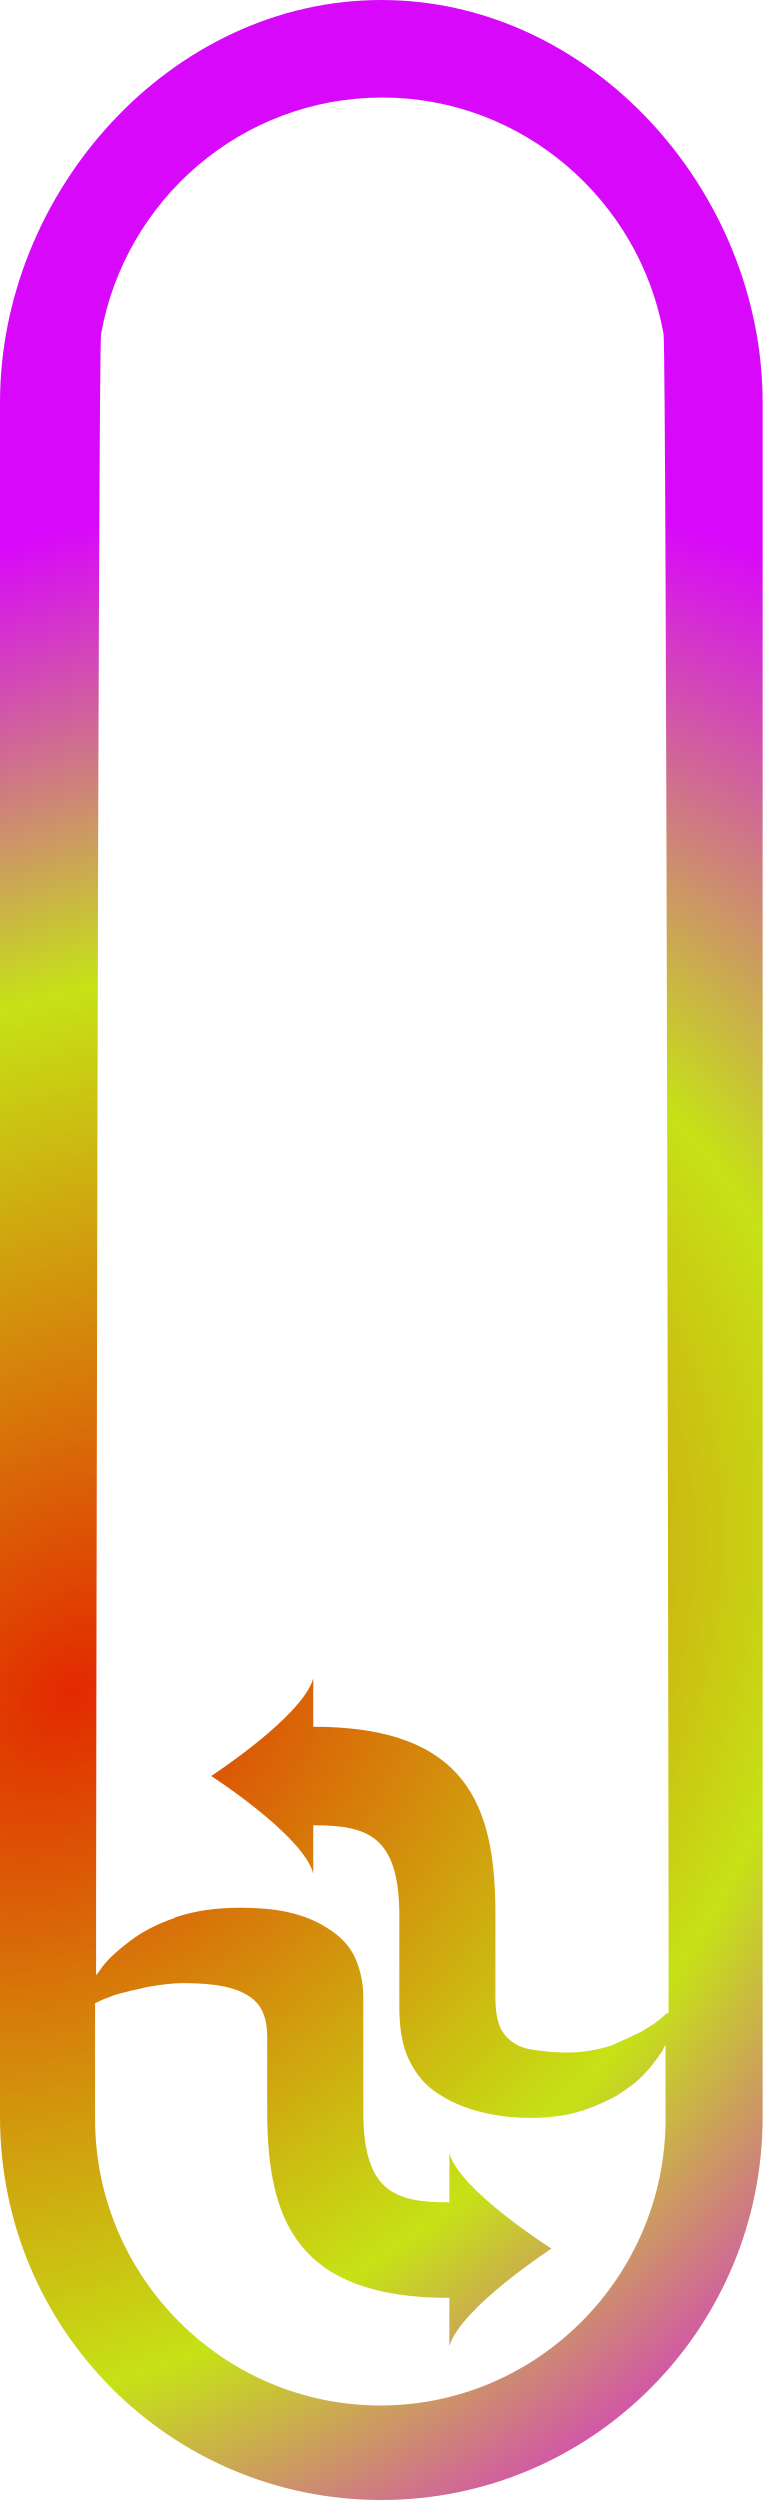
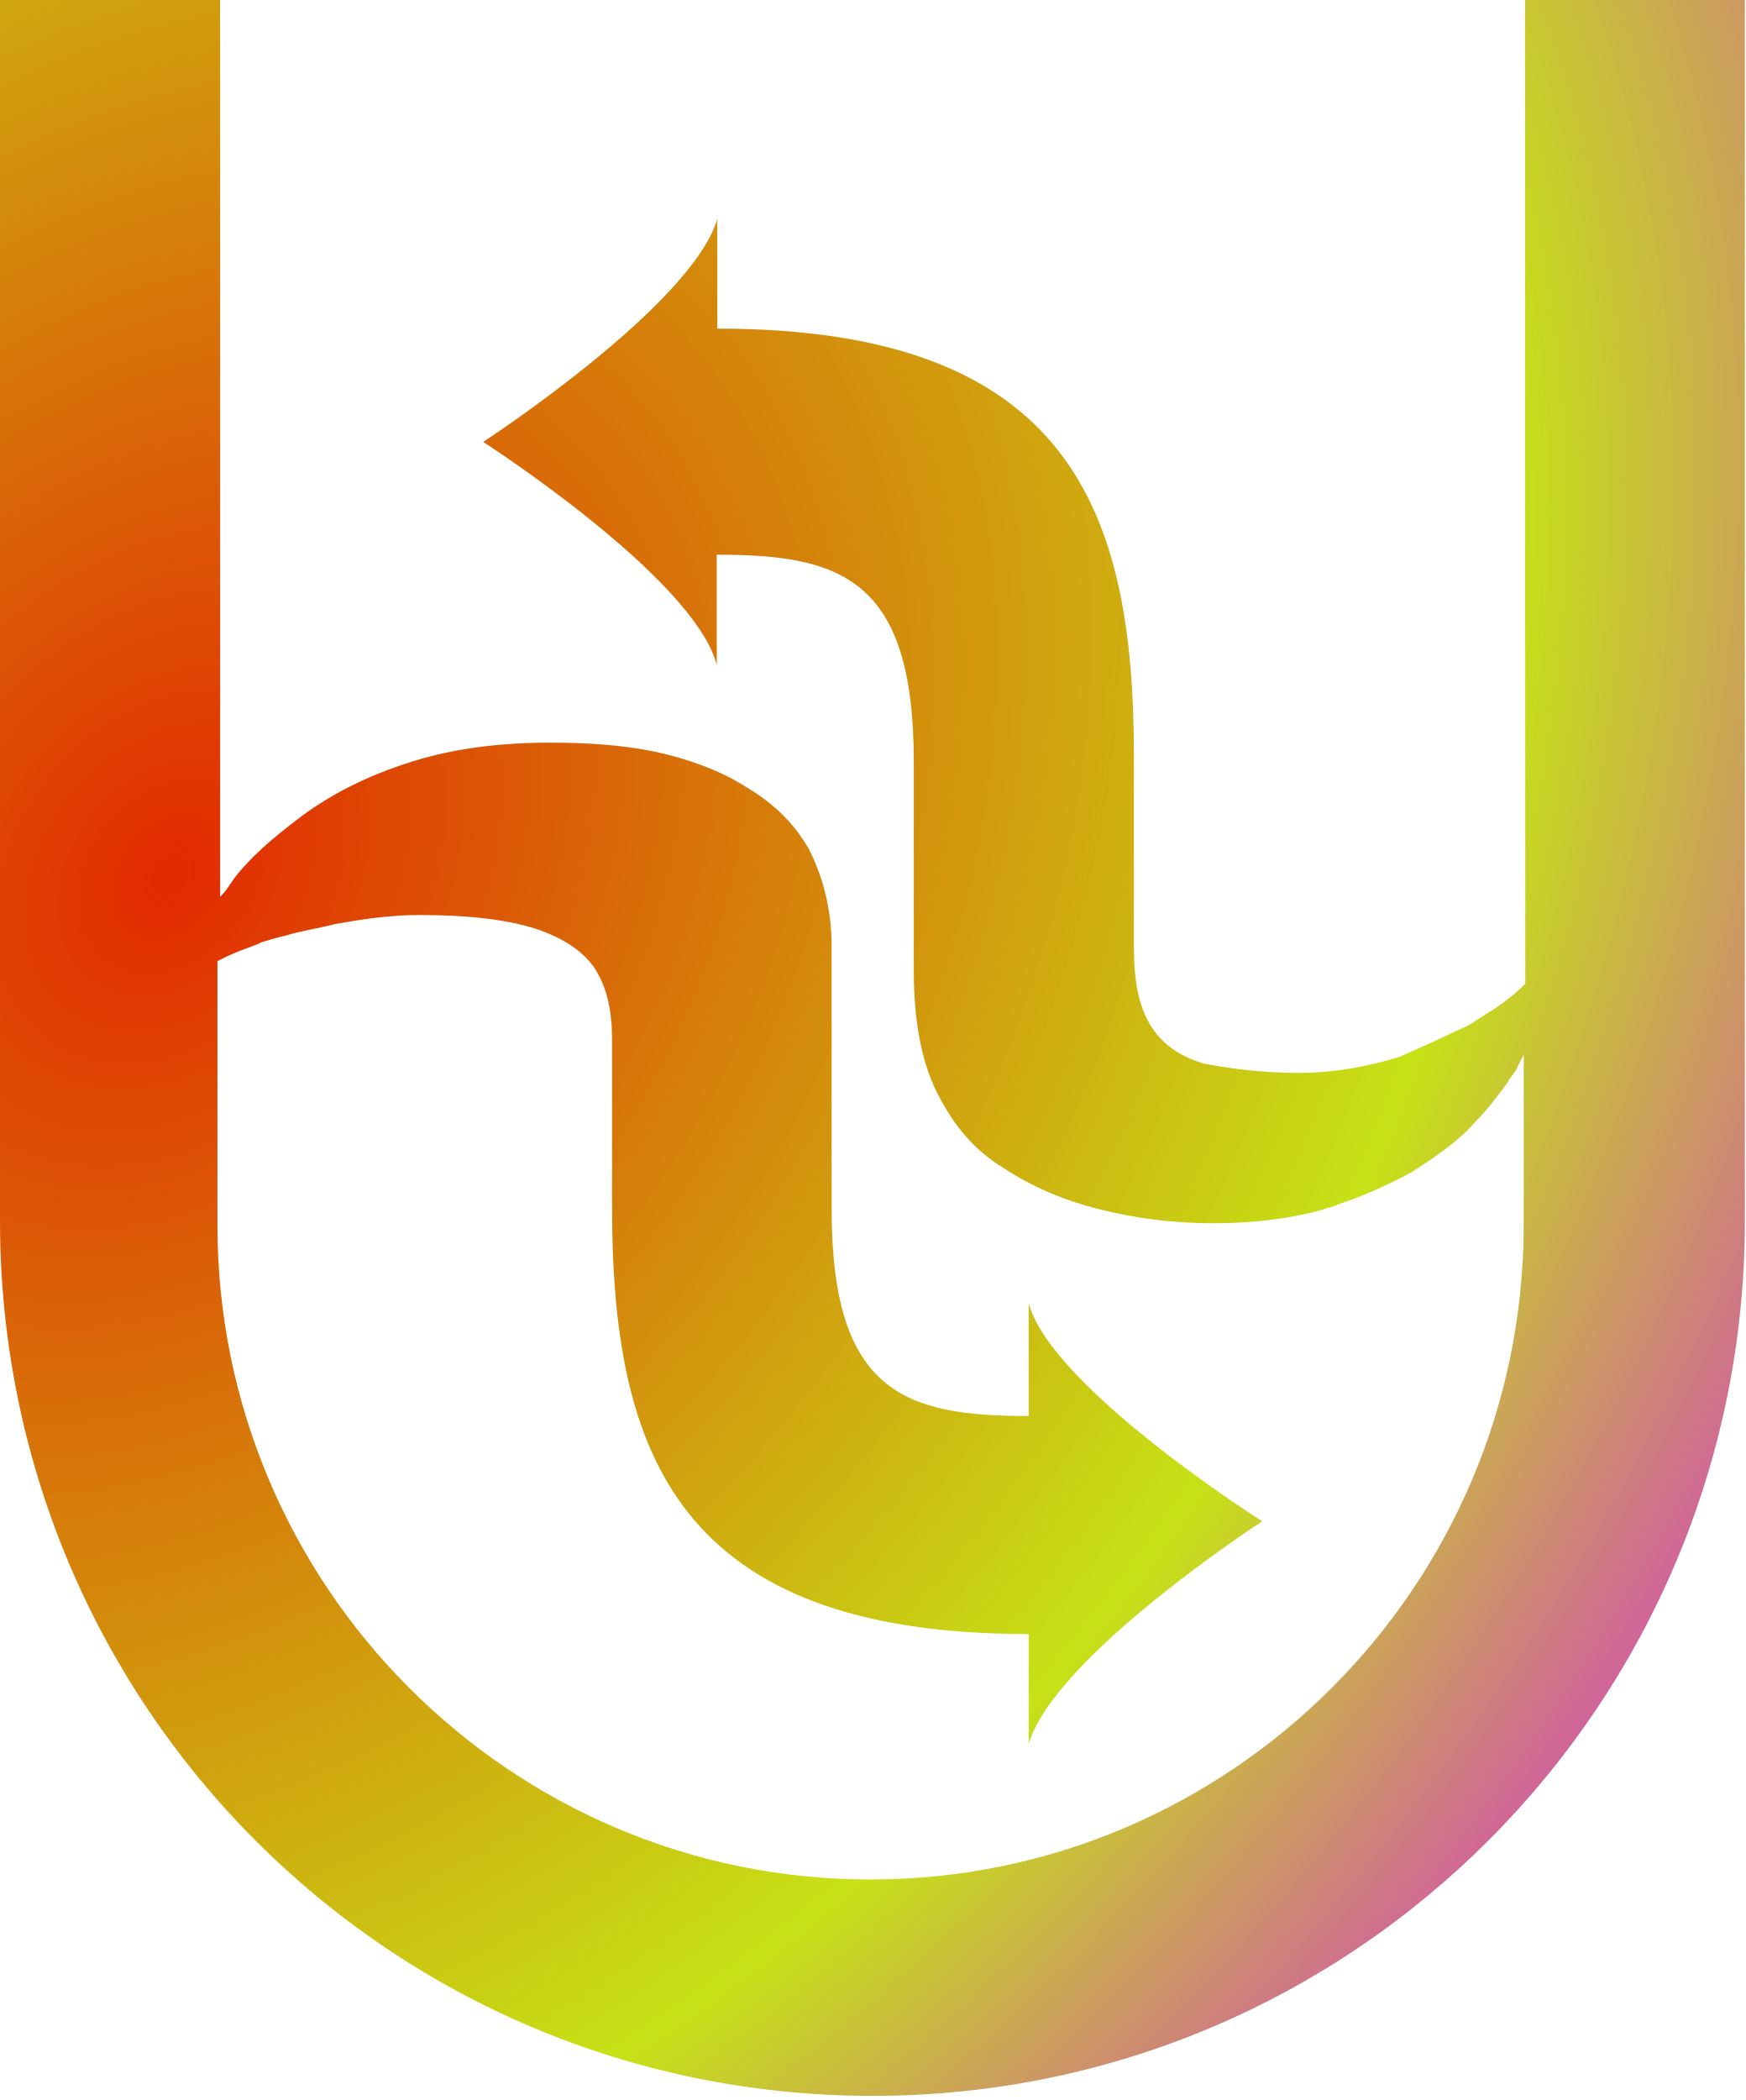
- <svg xmlns="http://www.w3.org/2000/svg" width="320" height="1049" viewBox="0 0 320 1049" fill="none">
-   <path d="M320 168.955C320 80.351 248.189 0 160 0C71.811 0 0 80.351 0 168.955L0 885.716C0 886.559 0 887.403 0 888.247C0 977.273 71.391 1049 160 1049C248.609 1049 320 976.851 320 888.247L320 171.486C320 170.642 320 169.798 320 168.955ZM279.685 844.789C278.005 846.477 275.905 848.164 273.386 849.852C272.546 850.274 272.126 850.696 271.286 851.118C270.026 851.962 268.766 852.806 267.507 853.227C264.147 854.915 260.367 856.603 256.588 858.291C251.129 859.978 244.829 861.244 238.11 861.244C230.971 861.244 225.092 860.4 220.892 859.556C216.273 858.291 212.913 855.759 210.814 852.384C208.714 849.008 207.874 844.367 207.874 838.038V803.019C207.874 757.873 196.115 724.541 131.444 724.541V704.288C126.824 720.322 88.609 745.215 88.609 745.215C88.609 745.215 127.244 770.109 131.444 786.142V765.889C154.121 765.889 167.559 770.109 167.559 803.862V842.258C167.559 851.118 168.819 858.712 171.759 864.619C174.698 870.526 178.478 875.167 183.937 878.543C188.976 881.918 194.856 884.45 201.575 886.138C208.294 887.825 215.013 888.669 222.572 888.669C230.131 888.669 236.85 887.825 242.73 886.138C243.57 885.716 244.409 885.716 245.249 885.294C250.289 883.606 254.908 881.496 258.688 879.387C263.307 876.433 267.507 873.48 270.446 870.104C272.966 867.573 274.646 865.041 276.325 862.932C276.745 862.088 277.585 861.244 278.005 860.4C278.425 859.556 278.845 858.713 279.265 857.869L279.265 889.091C279.265 955.333 225.512 1009.34 159.58 1009.34C93.648 1009.34 39.895 955.333 39.895 889.091C39.895 888.247 39.895 887.403 39.895 886.56L39.895 840.57C41.575 839.726 43.255 838.882 45.774 838.038C46.614 837.616 47.034 837.616 47.874 837.194C49.134 836.772 50.814 836.351 52.493 835.929C55.433 835.085 58.373 834.663 61.312 833.819C66.352 832.975 71.391 832.131 76.85 832.131C86.089 832.131 93.228 832.975 98.268 834.663C103.307 836.351 107.087 838.882 109.186 842.258C111.286 845.633 112.126 849.852 112.126 854.915V885.716C112.126 930.861 123.885 964.193 188.556 964.193L188.556 984.446C193.176 968.413 231.391 943.519 231.391 943.519C231.391 943.519 192.756 919.048 188.556 903.436V924.111C165.879 924.111 152.441 919.891 152.441 886.138V838.038C152.441 830.866 150.761 824.959 148.241 819.896C145.302 814.832 141.522 811.457 136.483 808.504C131.864 805.55 125.984 803.44 120.105 802.175C113.806 800.909 107.507 800.487 100.787 800.487C90.709 800.487 81.89 801.753 74.331 804.284C73.911 804.284 73.491 804.284 73.491 804.706C65.932 807.238 59.633 810.613 54.593 814.411C49.554 818.208 45.774 821.583 42.835 825.381C41.995 826.646 41.155 827.912 40.315 828.756L40.315 800.909C40.315 793.736 41.155 146.829 42.415 140.079C52.493 83.963 101.207 40.927 160.42 40.927C219.213 40.927 268.346 83.963 278.425 140.079C279.685 146.829 280.525 793.736 280.525 800.909V844.789H279.685Z" fill="url(#paint0_diamond_4203_38802)" />
+ <svg xmlns="http://www.w3.org/2000/svg" width="414" height="498" viewBox="0 0 414 498" fill="none">
+   <path d="M414 -198.428C414 -312.783 321.038 -406 207.064 -406C92.836 -406 0.001 -312.783 0.001 -198.428L0 286.138C0 287.284 0 288.303 0 289.449C0 404.442 92.325 497.021 206.936 497.021C321.546 497.021 413.871 403.805 413.871 289.449L413.873 -195.117C414 -196.263 414 -197.281 414 -198.428ZM361.787 233.29C359.622 235.455 356.948 237.62 353.637 239.784C352.491 240.294 351.982 240.931 350.963 241.44C349.307 242.586 347.652 243.605 346.124 244.114C341.794 246.279 336.828 248.444 331.989 250.609C324.985 252.774 316.834 254.429 308.048 254.429C298.751 254.429 291.238 253.283 285.762 252.264C279.777 250.609 275.447 247.425 272.773 242.968C270.099 238.511 268.953 232.653 268.953 224.503V179.296C268.953 120.972 253.799 77.929 170.133 77.929V51.951C164.02 72.581 114.611 104.799 114.611 104.799C114.611 104.799 164.53 136.89 170.006 157.647V131.541C199.295 131.541 216.741 137.017 216.741 180.569V230.106C216.741 241.567 218.397 251.373 222.217 259.014C226.037 266.654 230.877 272.64 238.008 276.969C244.503 281.299 252.143 284.61 260.803 286.775C269.462 288.94 278.249 290.086 287.927 290.086C297.605 290.086 306.392 288.94 314.033 286.775C315.179 286.265 316.198 286.265 317.344 285.629C323.838 283.464 329.824 280.662 334.79 277.988C340.775 274.168 346.251 270.347 349.944 266.018C353.255 262.707 355.42 259.523 357.585 256.721C358.094 255.575 359.24 254.557 359.75 253.41C360.259 252.264 360.896 251.246 361.405 250.099V290.468C361.405 376.044 291.875 445.701 206.554 445.701C121.105 445.829 51.575 376.044 51.575 290.595C51.575 289.449 51.575 288.43 51.575 287.284V286.775V227.941C53.74 226.795 55.904 225.777 59.215 224.63C60.362 224.121 60.871 224.121 61.89 223.484C63.545 222.975 65.71 222.338 67.875 221.829C71.695 220.683 75.516 220.173 79.336 219.155C85.831 218.009 92.325 216.99 99.457 216.99C111.427 216.99 120.596 218.136 127.218 220.301C133.712 222.466 138.679 225.777 141.353 230.106C144.027 234.436 145.173 239.912 145.173 246.406V286.138C145.173 344.462 160.327 387.505 243.993 387.505V413.61C249.978 392.853 299.388 360.762 299.388 360.762C299.388 360.762 249.469 329.181 243.993 309.06V335.803C214.704 335.803 197.257 330.327 197.257 286.775V224.63C197.257 215.334 195.093 207.694 191.782 201.199C187.961 194.704 183.122 190.247 176.628 186.427C170.642 182.607 163.002 179.932 155.488 178.277C147.338 176.621 139.188 176.112 130.529 176.112C117.539 176.112 106.078 177.767 96.273 181.078C95.763 181.206 95.381 181.333 95.127 181.46C85.321 184.771 77.171 189.229 70.677 194.195C64.182 199.161 59.215 203.491 55.522 208.33C54.376 209.986 53.358 211.641 52.212 212.66L52.213 -197.791C52.213 -207.087 53.359 -216.256 54.887 -225.043C67.876 -297.629 130.912 -353.152 207.446 -353.152C283.471 -353.152 345.998 -297.629 358.987 -225.17C360.642 -216.511 361.661 -207.214 361.661 -197.918L361.787 233.29Z" fill="url(#paint0_diamond_6482_39374)" />
  <defs>
-     <radialGradient id="paint0_diamond_4203_38802" cx="0" cy="0" r="1" gradientUnits="userSpaceOnUse" gradientTransform="translate(31.1606 709.141) rotate(49.6394) scale(446.018 575.598)">
+     <radialGradient id="paint0_diamond_6482_39374" cx="0" cy="0" r="1" gradientUnits="userSpaceOnUse" gradientTransform="translate(40.314 204.457) rotate(38.0579) scale(474.589 602.458)">
      <stop stop-color="#E32900" />
      <stop offset="0.602" stop-color="#C6E216" />
      <stop offset="1" stop-color="#D808FA" />
    </radialGradient>
  </defs>
</svg>
